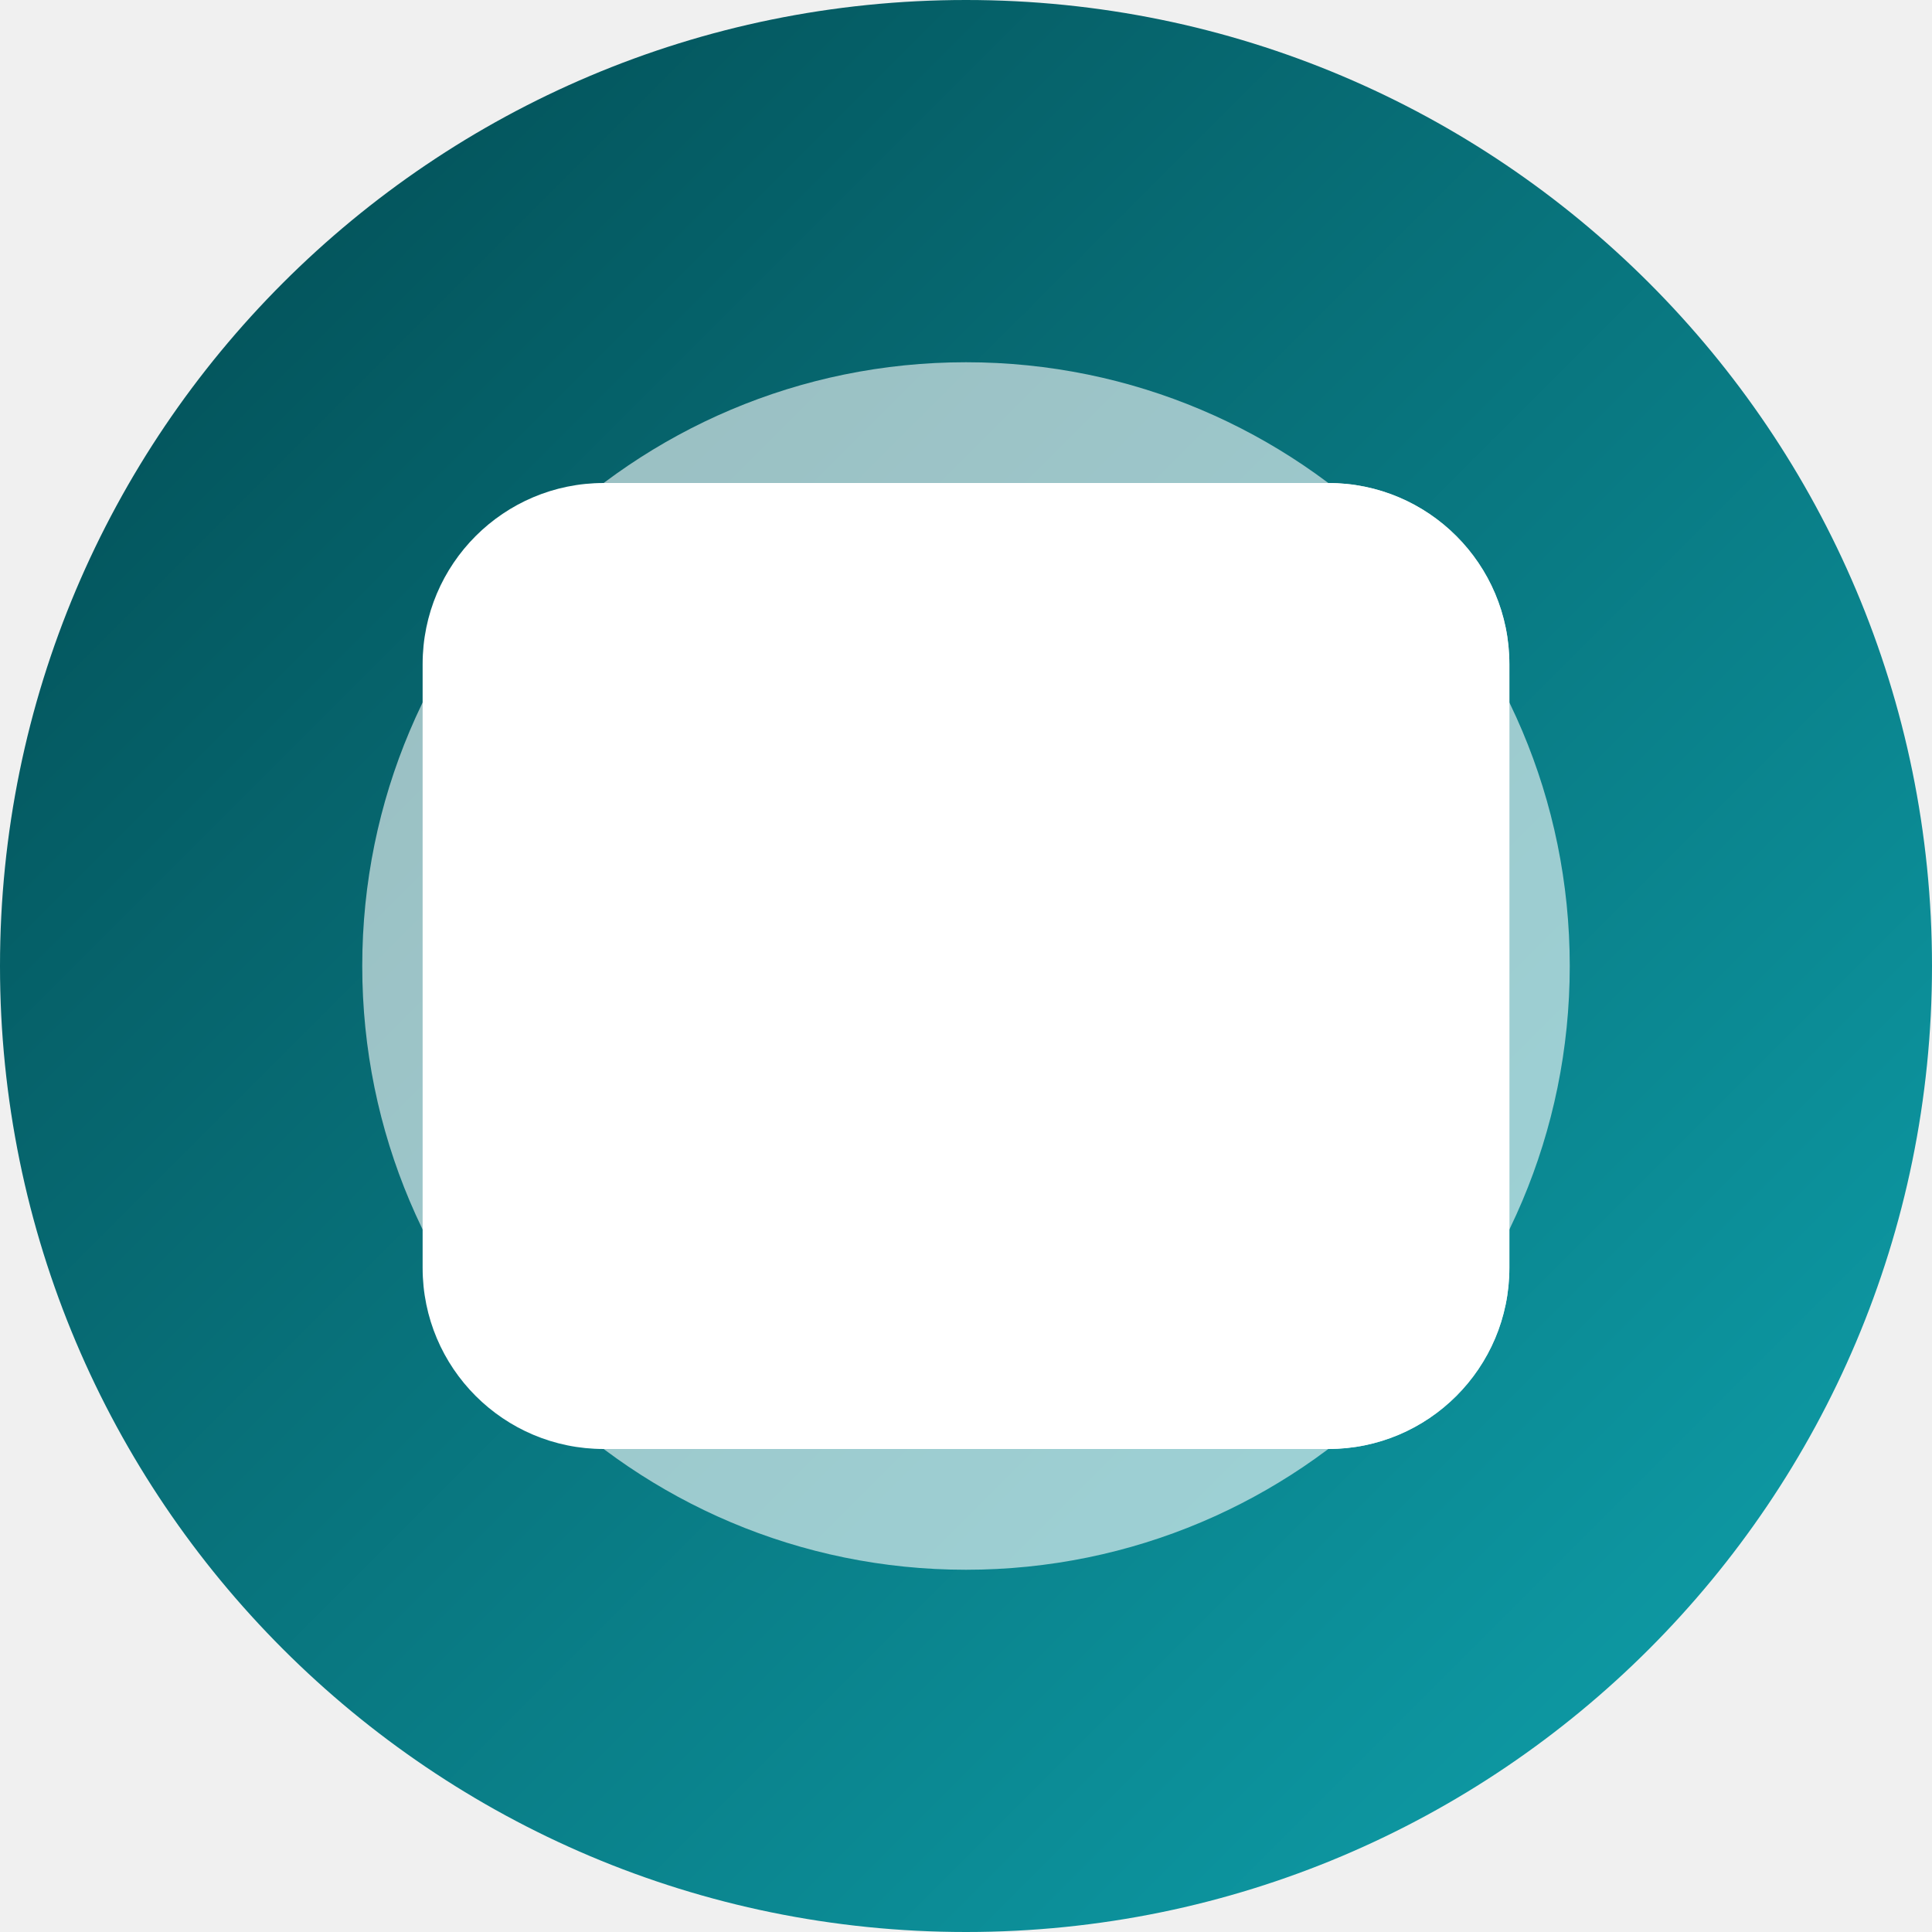
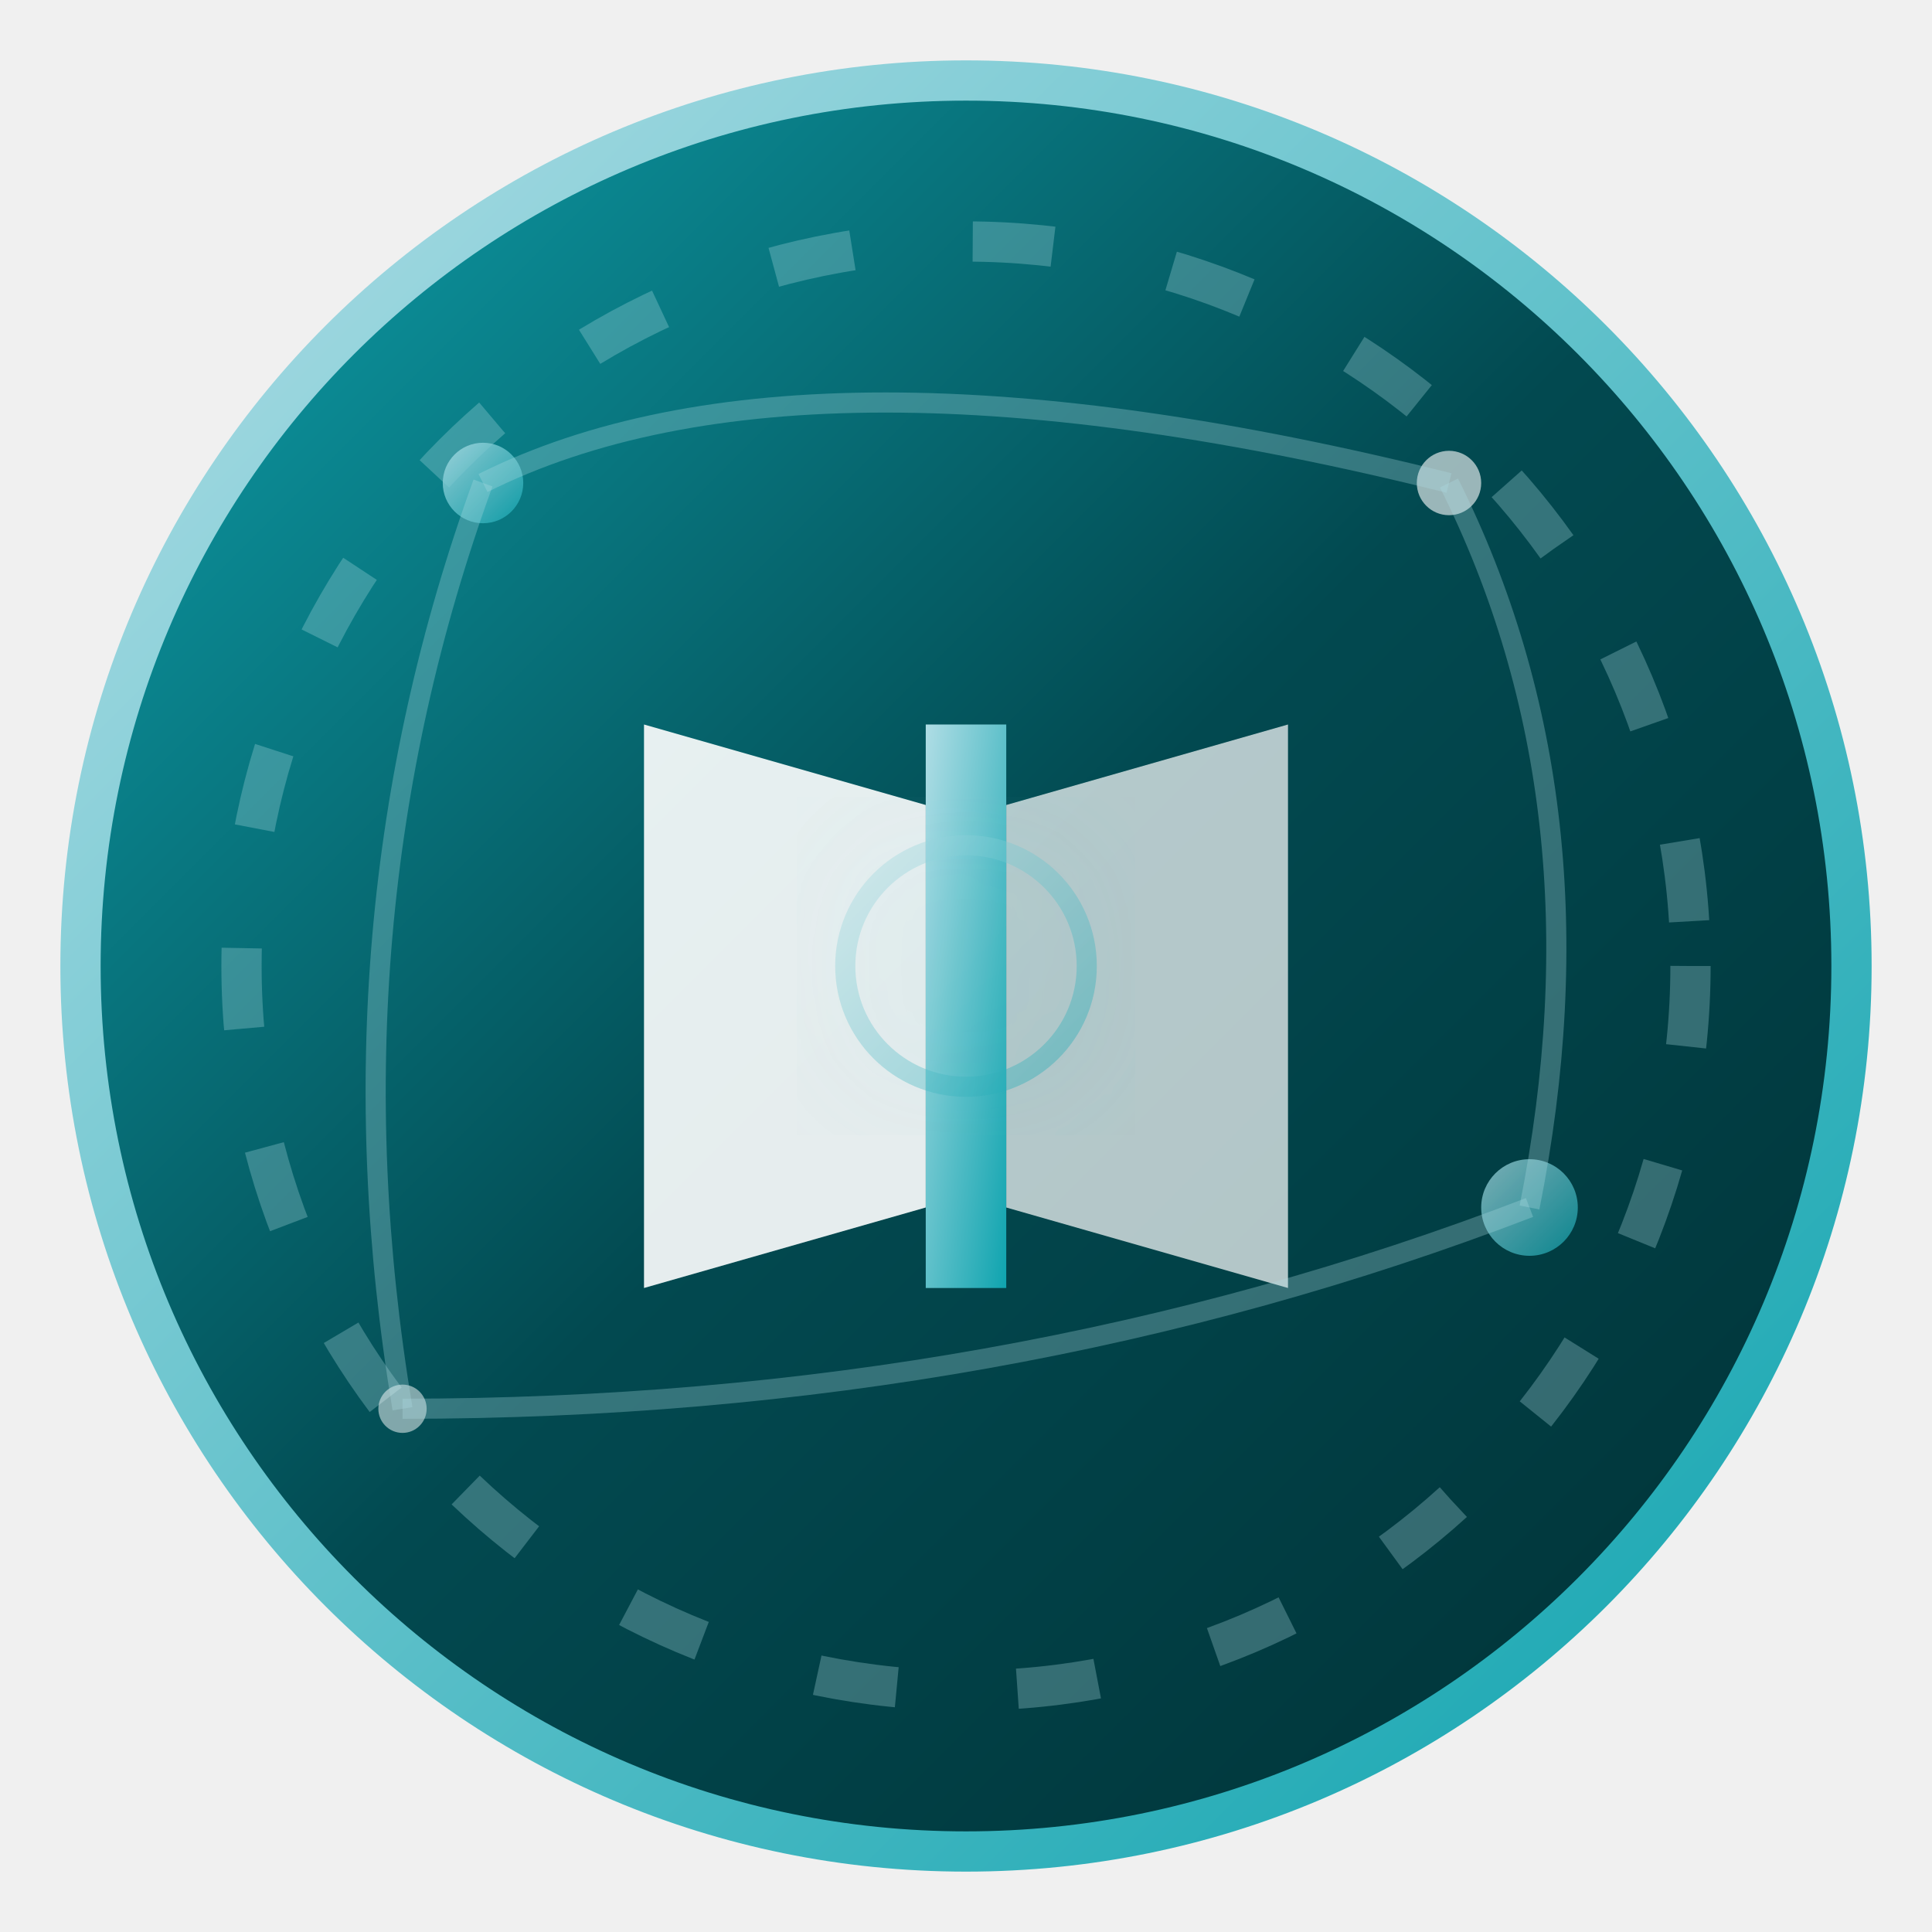
- <svg xmlns="http://www.w3.org/2000/svg" width="32" height="32" viewBox="0 0 32 32" fill="none">
-   <circle cx="16" cy="16" r="16" fill="url(#gradient)" />
-   <path d="M10 8h12c1.657 0 3 1.343 3 3v10c0 1.657-1.343 3-3 3H10c-1.657 0-3-1.343-3-3V11c0-1.657 1.343-3 3-3z" fill="white" />
-   <path d="M10 8v16h12c1.657 0 3-1.343 3-3V11c0-1.657-1.343-3-3-3H10z" fill="white" fill-opacity="0.8" />
-   <path d="M16 6c5.523 0 10 4.477 10 10s-4.477 10-10 10S6 21.523 6 16 10.477 6 16 6zm0 2c-4.418 0-8 3.582-8 8s3.582 8 8 8 8-3.582 8-8-3.582-8-8-8z" fill="white" fill-opacity="0.6" />
+ <svg xmlns="http://www.w3.org/2000/svg" width="48" height="48" viewBox="0 0 48 48" fill="none">
  <defs>
-     <linearGradient id="gradient" x1="0" y1="0" x2="32" y2="32" gradientUnits="userSpaceOnUse">
-       <stop offset="0%" stop-color="#024950" />
+     <linearGradient id="mainGradient" x1="0%" y1="0%" x2="100%" y2="100%">
+       <stop offset="0%" stop-color="#0FA4AF" />
+       <stop offset="50%" stop-color="#024950" />
+       <stop offset="100%" stop-color="#003135" />
+     </linearGradient>
+     <linearGradient id="accentGradient" x1="0%" y1="0%" x2="100%" y2="100%">
+       <stop offset="0%" stop-color="#AFDDE5" />
      <stop offset="100%" stop-color="#0FA4AF" />
    </linearGradient>
+     <filter id="glow" x="-20%" y="-20%" width="140%" height="140%">
+       <feGaussianBlur stdDeviation="2" result="coloredBlur" />
+       <feMerge>
+         <feMergeNode in="coloredBlur" />
+         <feMergeNode in="SourceGraphic" />
+       </feMerge>
+     </filter>
  </defs>
+   <circle cx="24" cy="24" r="22" fill="url(#mainGradient)" stroke="url(#accentGradient)" stroke-width="1" />
+   <circle cx="24" cy="24" r="18" fill="none" stroke="rgba(175, 221, 229, 0.3)" stroke-width="1" stroke-dasharray="2 3" />
+   <g transform="translate(24, 24)">
+     <path d="M-8 -6 L-8 8 L-1 6 L-1 -4 Z" fill="white" opacity="0.9" />
+     <path d="M1 -4 L1 6 L8 8 L8 -6 Z" fill="white" opacity="0.7" />
+     <rect x="-1" y="-6" width="2" height="14" fill="url(#accentGradient)" />
+     <line x1="-7" y1="-2" x2="-2" y2="-2" stroke="url(#mainGradient)" stroke-width="0.5" opacity="0.6" />
+     <line x1="-7" y1="0" x2="-2" y2="0" stroke="url(#mainGradient)" stroke-width="0.5" opacity="0.6" />
+     <line x1="-7" y1="2" x2="-2" y2="2" stroke="url(#mainGradient)" stroke-width="0.5" opacity="0.6" />
+     <line x1="2" y1="-2" x2="7" y2="-2" stroke="url(#mainGradient)" stroke-width="0.5" opacity="0.6" />
+     <line x1="2" y1="0" x2="7" y2="0" stroke="url(#mainGradient)" stroke-width="0.5" opacity="0.6" />
+     <line x1="2" y1="2" x2="7" y2="2" stroke="url(#mainGradient)" stroke-width="0.5" opacity="0.6" />
+   </g>
+   <circle cx="12" cy="12" r="1" fill="url(#accentGradient)" opacity="0.8">
+     <animate attributeName="opacity" values="0.3;1;0.3" dur="2s" repeatCount="indefinite" />
+   </circle>
+   <circle cx="36" cy="12" r="0.8" fill="white" opacity="0.6">
+     <animate attributeName="opacity" values="0.2;0.8;0.2" dur="2.5s" repeatCount="indefinite" />
+   </circle>
+   <circle cx="38" cy="30" r="1.2" fill="url(#accentGradient)" opacity="0.7">
+     <animate attributeName="opacity" values="0.4;1;0.4" dur="1.8s" repeatCount="indefinite" />
+   </circle>
+   <circle cx="10" cy="35" r="0.6" fill="white" opacity="0.5">
+     <animate attributeName="opacity" values="0.3;0.9;0.3" dur="2.2s" repeatCount="indefinite" />
+   </circle>
+   <path d="M12 12 Q20 8 36 12" fill="none" stroke="rgba(175, 221, 229, 0.3)" stroke-width="0.5" />
+   <path d="M36 12 Q40 20 38 30" fill="none" stroke="rgba(175, 221, 229, 0.3)" stroke-width="0.5" />
+   <path d="M38 30 Q25 35 10 35" fill="none" stroke="rgba(175, 221, 229, 0.3)" stroke-width="0.5" />
+   <path d="M10 35 Q8 23 12 12" fill="none" stroke="rgba(175, 221, 229, 0.3)" stroke-width="0.5" />
+   <circle cx="24" cy="24" r="3" fill="none" stroke="url(#accentGradient)" stroke-width="0.5" opacity="0.4" filter="url(#glow)">
+     <animate attributeName="r" values="3;5;3" dur="3s" repeatCount="indefinite" />
+     <animate attributeName="opacity" values="0.2;0.6;0.2" dur="3s" repeatCount="indefinite" />
+   </circle>
</svg>
